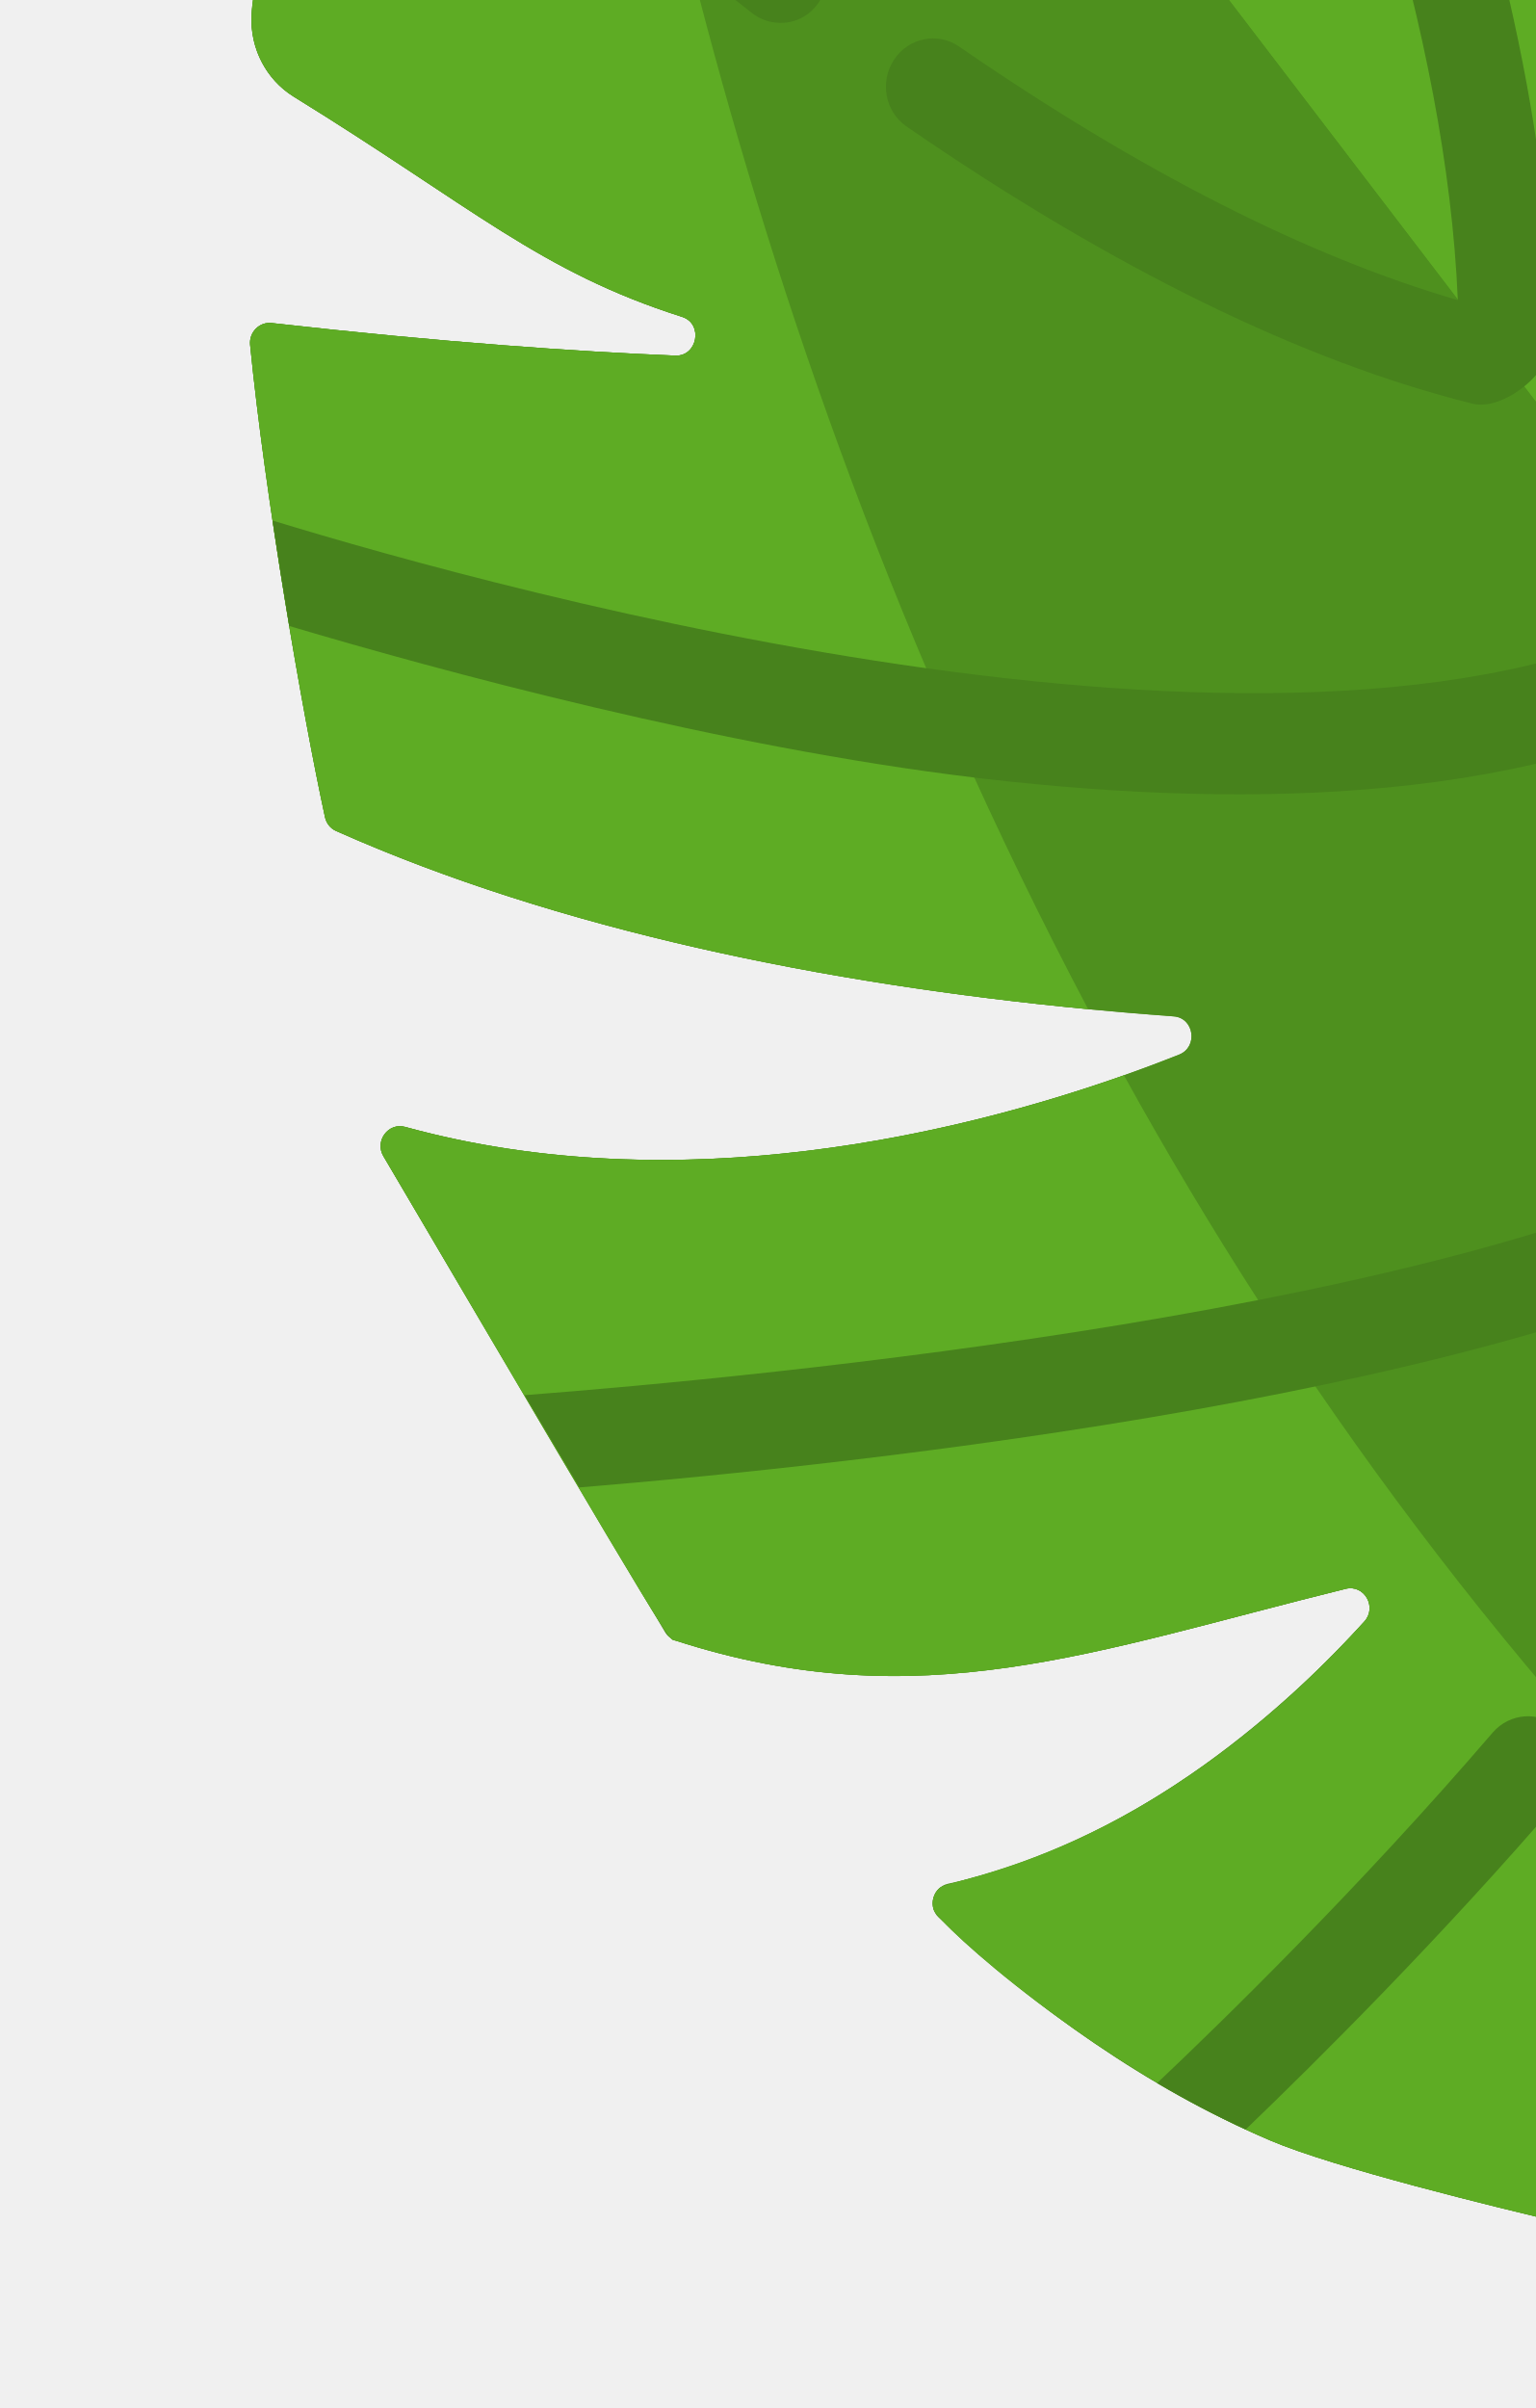
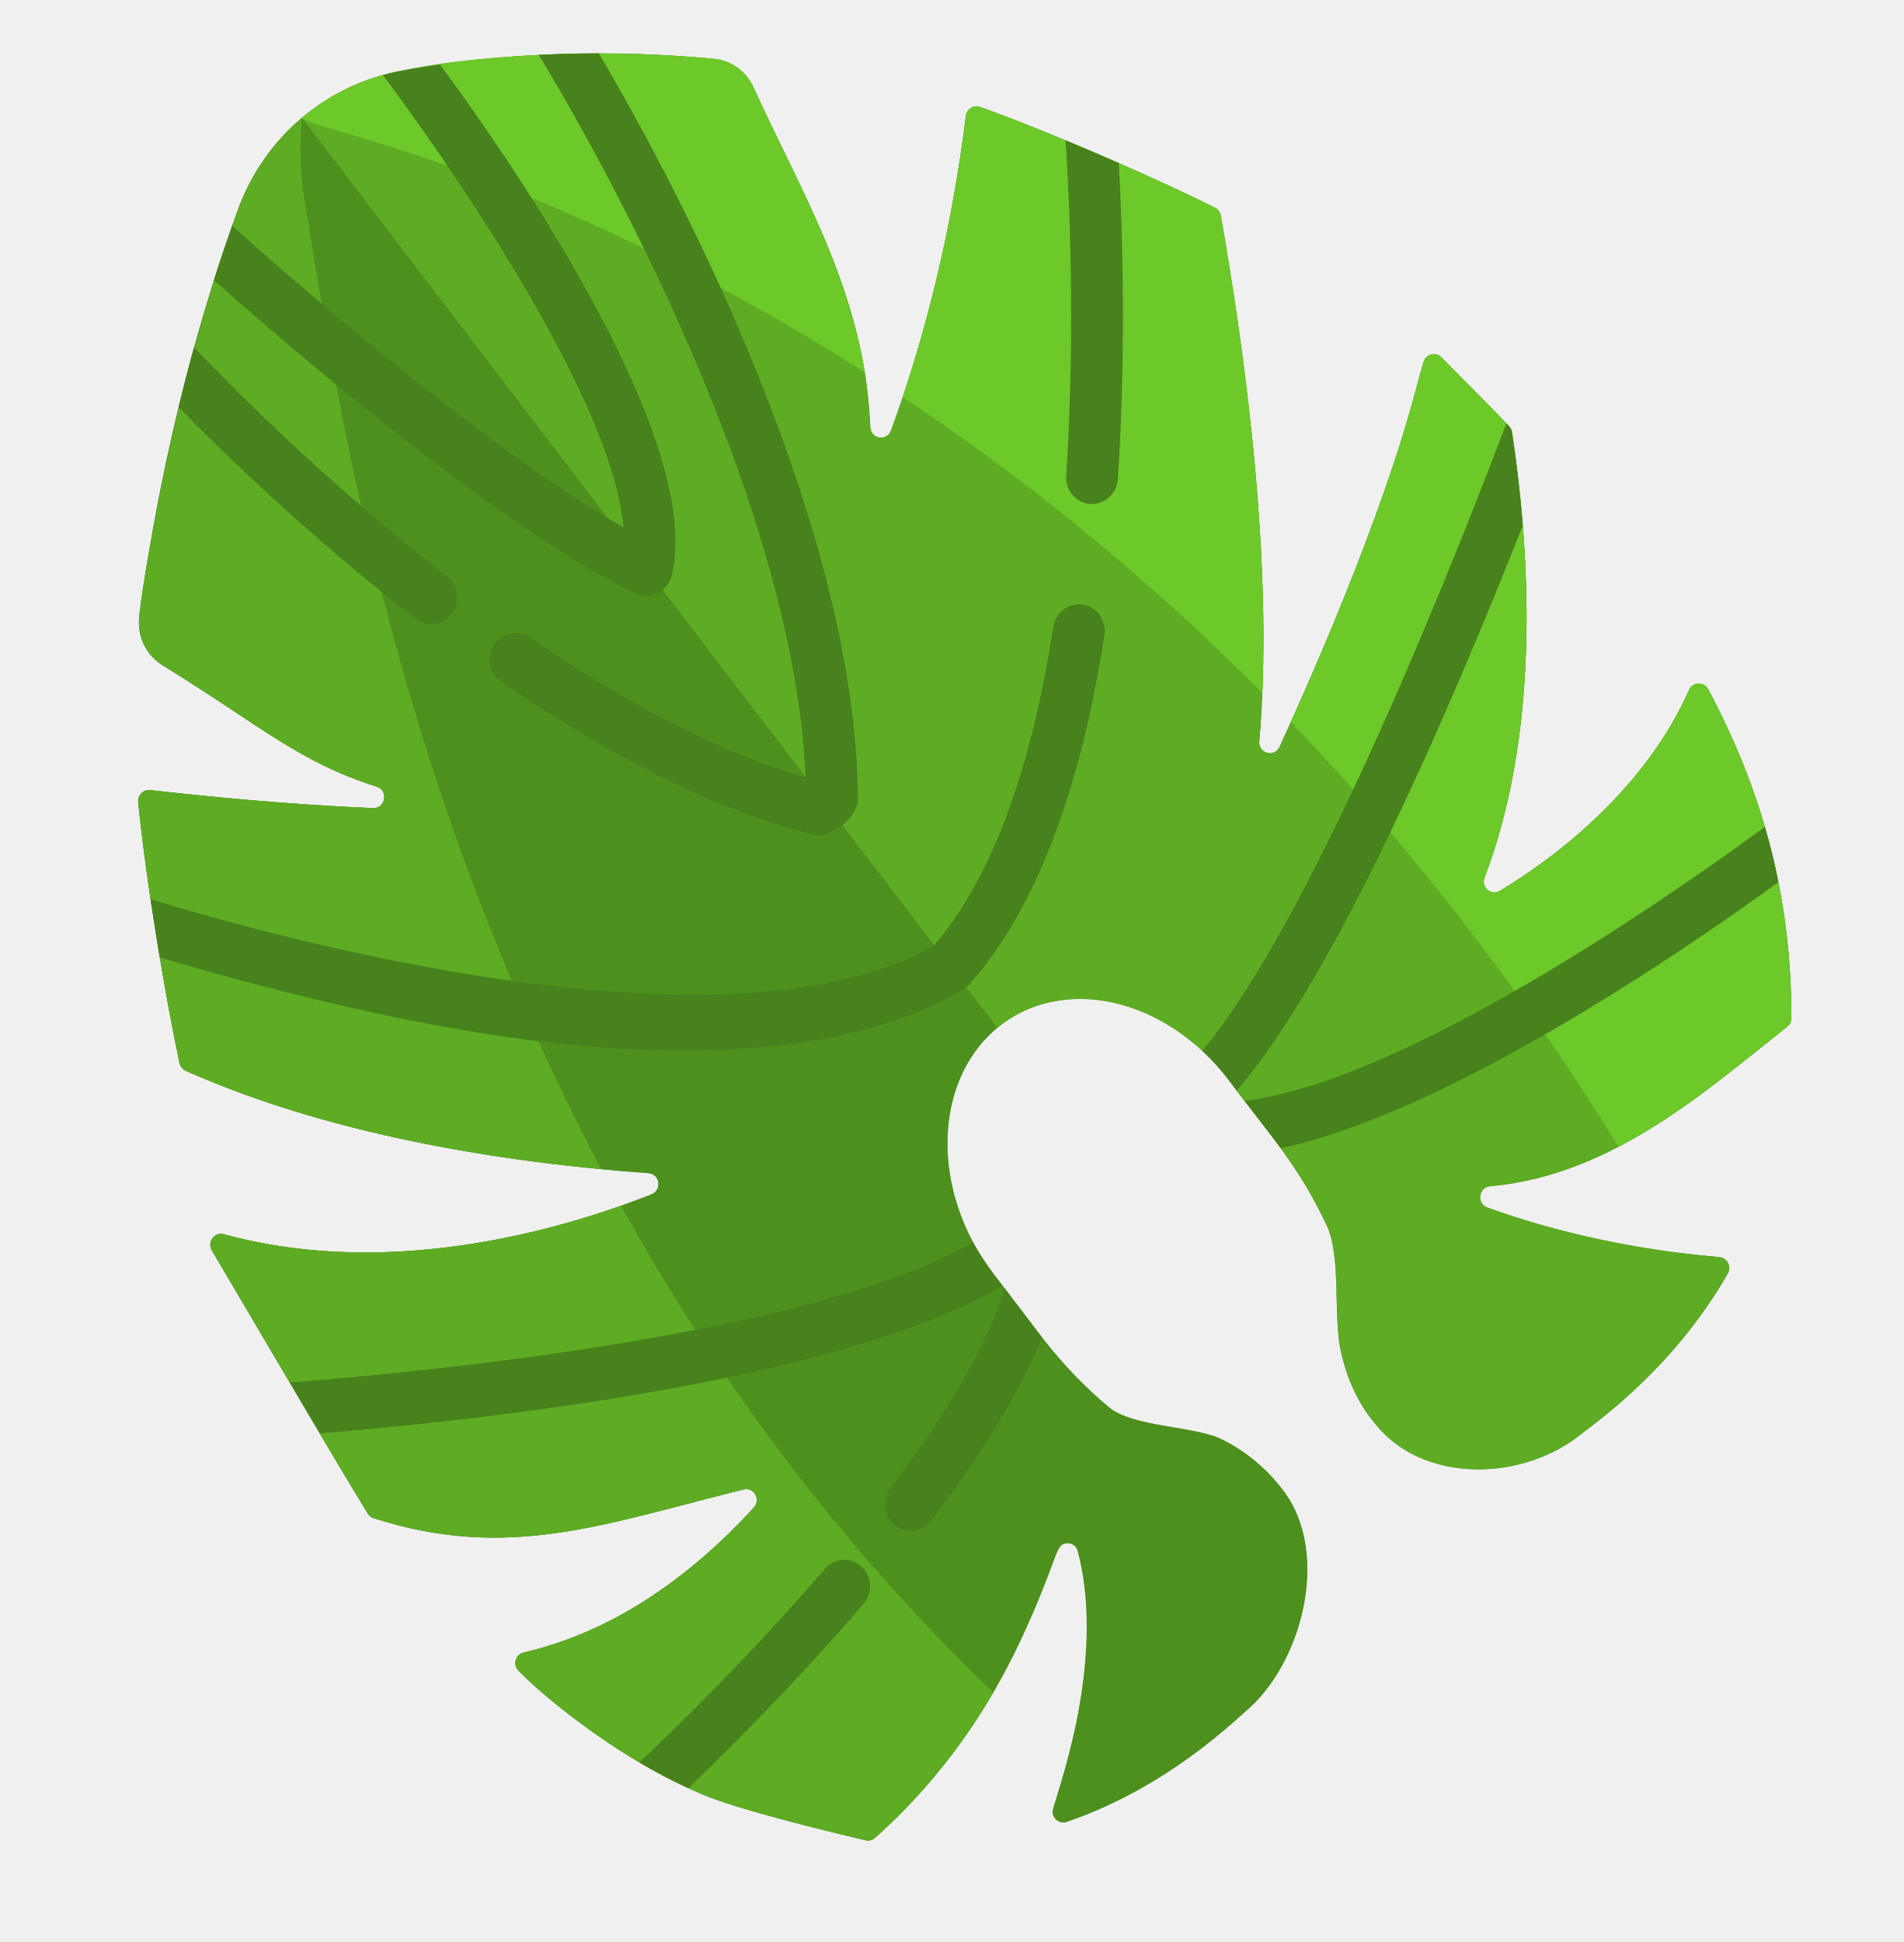
- <svg xmlns="http://www.w3.org/2000/svg" width="111" height="174" viewBox="0 0 111 174" fill="none">
+ <svg xmlns="http://www.w3.org/2000/svg" width="249" height="254" viewBox="0 0 249 254" fill="none">
  <g clip-path="url(#clip0)">
-     <path d="M49.29 22.895C39.025 19.631 34.172 14.971 21.233 6.987C19.074 5.655 17.883 3.136 18.226 0.568C21.305 -22.394 26.812 -40.845 31.154 -52.663C34.647 -62.165 42.839 -69.014 52.586 -70.76C66.85 -73.315 80.612 -73.531 93.434 -72.29C95.662 -72.074 97.591 -70.648 98.54 -68.575C105.343 -53.706 113.071 -41.458 113.829 -24.125C113.897 -22.57 115.988 -22.226 116.528 -23.684C119.492 -31.675 124.051 -46.227 126.322 -64.82C126.433 -65.731 127.33 -66.315 128.172 -66.014C138.123 -62.465 152.194 -56.201 158.912 -52.821C159.306 -52.623 159.581 -52.251 159.658 -51.808C163.048 -32.547 166.626 -5.172 164.703 16.957C164.564 18.555 166.692 19.137 167.358 17.682C172.606 6.22 181.952 -15.394 186.172 -32.586C186.437 -33.663 187.734 -34.05 188.505 -33.275C191.174 -30.591 195.73 -25.921 197.363 -24.257C197.572 -24.045 197.707 -23.774 197.752 -23.475C200.207 -7.112 201.424 15.766 194.162 34.762C193.673 36.039 195.01 37.219 196.164 36.525C202.309 32.826 214.814 23.98 220.906 10.254C221.384 9.178 222.854 9.106 223.403 10.14C230.475 23.45 234.272 36.968 234.294 53.152C234.295 53.597 234.09 54.016 233.744 54.287C223.569 62.275 211.101 73.713 194.885 75.153C193.382 75.287 193.088 77.414 194.507 77.929C200.827 80.222 211.325 83.266 224.881 84.432C225.898 84.519 226.488 85.663 225.97 86.569C221.627 94.158 215.399 101.197 206.884 107.489C197.819 114.978 179.309 114.993 175.322 96.547C174.427 92.426 175.389 84.284 173.576 80.396C169.574 71.814 165.214 67.48 160.634 61.166C152.446 50.451 138.943 47.432 130.451 54.411C121.989 61.434 121.702 75.848 129.89 86.565C134.801 92.669 137.836 98.019 144.981 104.021C148.213 106.736 156.234 106.465 159.892 108.303C163.083 109.902 165.741 112.207 167.797 114.898C174.155 123.218 170.2 137.795 162.834 143.881C155.208 150.906 147.408 155.567 139.521 158.282C138.425 158.659 137.382 157.59 137.756 156.467C143.594 138.942 142.365 128.124 140.96 122.87C140.602 121.531 138.769 121.476 138.304 122.785C132.287 139.732 124.607 151.304 114.431 160.38C114.095 160.679 113.644 160.794 113.212 160.693C107.937 159.452 96.414 156.636 91.785 154.66C82.881 150.86 74.9 145.167 67.85 138.564C67.011 137.778 67.417 136.353 68.533 136.113C82.622 133.089 93.658 122.619 98.602 117.169C99.546 116.13 98.605 114.474 97.26 114.805C79.12 119.277 66.494 124.248 48.826 118.546C48.507 118.444 48.237 118.226 48.064 117.933C45.854 114.187 32.66 91.978 27.708 83.545C27.059 82.44 28.064 81.092 29.28 81.427C51.752 87.611 74.939 80.293 85.216 76.204C86.608 75.65 86.31 73.55 84.824 73.442C63.899 71.915 42.133 67.983 24.288 60.045C23.881 59.864 23.586 59.496 23.49 59.052C21.841 51.477 19.151 35.796 18.077 24.916C17.987 24.005 18.746 23.24 19.633 23.34C32.096 24.749 41.842 25.41 48.798 25.694C50.428 25.761 50.844 23.389 49.29 22.895Z" fill="#4E901E" />
-     <path d="M39.476 -64.579C49.749 -51.134 119.928 40.709 130.42 54.439C130.826 54.192 133.681 51.521 138.652 50.835C138.657 50.831 138.666 50.832 138.675 50.833C146.807 49.609 155.359 54.248 160.637 61.169C166.543 68.996 170.036 72.818 173.576 80.399C174.625 82.634 174.755 87.013 174.744 87.111C175.006 92.542 174.198 98.921 179.715 106.049C186.073 114.367 199.517 113.578 206.884 107.488C213.887 102.317 219.338 96.642 223.468 90.568C224.364 89.253 225.198 87.922 225.97 86.57C226.487 85.664 225.901 84.52 224.884 84.431C223.152 84.285 221.469 84.101 219.843 83.897C208.712 82.502 200.019 79.931 194.509 77.93C193.097 77.409 193.374 75.302 194.886 75.153C201.009 74.609 206.552 72.664 211.689 69.979C219.85 65.724 226.975 59.606 233.744 54.291L233.744 54.287C234.093 54.015 234.296 53.599 234.297 53.152C234.281 37.121 230.482 23.431 223.401 10.14C222.857 9.104 221.385 9.178 220.908 10.251C214.812 23.979 202.309 32.824 196.166 36.522C195.01 37.215 193.673 36.036 194.164 34.759C200.933 17.052 200.567 -4.805 197.755 -23.472L197.751 -23.477C197.672 -24.018 198.193 -23.529 188.504 -33.277C187.933 -33.846 187.043 -33.817 186.476 -33.187C185.395 -31.922 184.352 -20.021 168.827 14.447C168.351 15.502 167.86 16.584 167.357 17.682C166.691 19.135 164.563 18.552 164.705 16.955C164.886 14.892 165.014 12.78 165.101 10.636C165.963 -10.208 162.732 -34.346 159.659 -51.809C159.582 -52.251 159.307 -52.623 158.912 -52.822C150.608 -57.003 136.503 -63.032 128.171 -66.013C127.328 -66.315 126.435 -65.732 126.322 -64.822C124.547 -50.258 121.082 -36.126 116.531 -23.687C116.038 -22.471 114.651 -22.537 114.072 -23.353L114.072 -23.358C113.378 -24.262 114.268 -28.26 111.711 -37.708C111.711 -37.712 111.711 -37.712 111.711 -37.712C108.613 -48.995 103.555 -57.602 98.54 -68.573C97.592 -70.649 95.66 -72.073 93.436 -72.29C78.333 -73.799 61.461 -72.713 52.508 -70.744C47.645 -69.859 43.169 -67.705 39.476 -64.579Z" fill="#5EAC24" />
-     <path d="M18.181 1.138C18.081 3.476 19.217 5.742 21.232 6.989C34.172 14.973 39.023 19.631 49.291 22.895C50.861 23.391 50.397 25.776 48.802 25.697C41.842 25.413 32.099 24.751 19.634 23.343C18.75 23.242 17.991 24.008 18.077 24.918C19.154 35.797 21.845 51.477 23.49 59.055C23.589 59.5 23.884 59.865 24.29 60.046C40.386 67.208 59.668 71.106 78.643 72.923C80.711 73.122 82.772 73.292 84.827 73.444C86.313 73.553 86.609 75.653 85.219 76.207C84.053 76.67 82.714 77.179 81.232 77.704C69.678 81.786 49.2 86.912 29.281 81.43C28.075 81.091 27.058 82.439 27.712 83.549C49.595 120.78 48.236 118.337 48.829 118.55C66.497 124.25 79.124 119.279 97.26 114.808C98.606 114.478 99.548 116.133 98.603 117.172C82.964 134.401 68.777 135.654 67.916 136.422C67.469 136.8 67.296 137.433 67.486 138.001C67.485 138.005 67.49 138.005 67.49 138.005C67.865 139.06 79.029 149.219 91.787 154.66C96.418 156.635 107.94 159.455 113.215 160.693C113.661 160.804 114.131 160.667 114.436 160.38C133.724 143.115 137.048 123.105 138.92 122.032C139.646 121.602 140.699 121.89 140.964 122.872C145.023 138.068 137.556 155.794 137.687 157.068C137.748 157.844 138.526 158.595 139.524 158.285C148.202 155.297 155.934 150.24 162.836 143.884C170.202 137.798 174.155 123.219 167.796 114.901C165.741 112.209 163.084 109.905 159.891 108.304C156.235 106.469 148.212 106.735 144.983 104.02C138.716 98.79 135.348 93.561 134.128 92.111C133.995 91.728 128.937 85.932 126.925 81.832C126.925 81.832 126.926 81.828 126.917 81.822C121.922 71.911 123.132 60.46 130.418 54.439C130.331 54.325 40.54 -63.183 39.474 -64.579C35.797 -61.47 32.895 -57.392 31.155 -52.663C22.637 -29.478 18.228 -1.617 18.181 1.138Z" fill="#4E901E" />
-     <path d="M29.281 81.429C49.2 86.911 69.678 81.785 81.231 77.703C93.405 99.731 109.268 121.594 129.919 141.371C126.425 147.363 121.498 154.058 114.436 160.379C114.131 160.666 113.661 160.803 113.215 160.692C107.94 159.454 96.418 156.635 91.787 154.659C79.029 149.218 67.864 139.059 67.49 138.004C67.49 138.004 67.485 138.004 67.486 137.999C67.296 137.433 67.469 136.799 67.916 136.421C68.777 135.653 82.964 134.399 98.603 117.171C99.548 116.132 98.606 114.477 97.26 114.807C79.124 119.279 66.496 124.249 48.829 118.549C48.236 118.337 49.537 120.68 27.712 83.548C27.057 82.438 28.075 81.09 29.281 81.429Z" fill="#5EAC24" />
-     <path d="M31.156 -52.663C32.896 -57.393 35.798 -61.471 39.475 -64.579C39.275 -62.845 39.152 -57.964 39.687 -54.697C44.116 -27.655 51.149 20.913 78.643 72.922C59.668 71.106 40.386 67.207 24.29 60.046C23.883 59.864 23.589 59.499 23.49 59.054C21.844 51.476 19.154 35.797 18.077 24.918C17.99 24.008 18.75 23.242 19.634 23.343C32.099 24.75 41.842 25.413 48.802 25.696C50.397 25.776 50.861 23.391 49.291 22.894C39.023 19.631 34.172 14.973 21.232 6.988C19.217 5.741 18.081 3.476 18.18 1.138C18.227 -1.617 22.637 -29.478 31.156 -52.663Z" fill="#5EAC24" />
-     <path d="M64.611 4.319C63.561 5.91 63.969 8.068 65.514 9.136C80.377 19.373 94.141 26.113 106.422 29.169C108.676 29.724 112.231 26.847 112.211 24.437C112.005 -6.882 93.931 -46.492 78.321 -73.022C75.732 -73.025 73.111 -72.956 70.465 -72.816C74.912 -65.538 103.736 -16.969 105.361 21.686C94.53 18.54 82.421 12.389 69.314 3.361C67.764 2.297 65.661 2.723 64.611 4.319Z" fill="#47821C" />
-     <path d="M23.352 -26.753C29.084 -20.898 40.336 -9.947 54.36 0.95C54.86 1.339 55.434 1.563 56.018 1.629C59.444 2.021 61.191 -2.481 58.47 -4.594C42.055 -17.349 29.221 -30.515 25.379 -34.577C24.207 -30.346 23.534 -27.475 23.352 -26.753Z" fill="#47821C" />
-     <path d="M37.914 100.814C39.278 103.105 40.623 105.376 41.867 107.481C62.187 105.81 110.11 100.668 131.122 88.176C130.335 87.089 128.804 85.369 127.258 82.47C106.137 94.647 55.002 99.5 37.914 100.814Z" fill="#47821C" />
-     <path d="M83.628 150.523C85.7 151.748 87.835 152.869 90.028 153.875C95.249 148.864 104.206 139.953 112.95 129.773C114.187 128.334 114.056 126.137 112.656 124.872C111.255 123.611 109.117 123.758 107.875 125.202C98.183 136.485 88.228 146.177 83.628 150.523Z" fill="#47821C" />
-     <path d="M19.697 37.612C20.08 40.178 20.489 42.757 20.901 45.233C31.799 48.471 52.131 53.99 70.418 56.185C70.727 56.225 71.032 56.26 71.337 56.295C90.689 58.509 111.491 57.938 125.921 49.448C126.262 49.249 126.61 48.949 126.823 48.707C135.326 39.078 141.256 23.713 144.447 3.047C144.737 1.15 143.476 -0.622 141.629 -0.912C139.78 -1.194 138.05 0.105 137.756 1.997C134.821 21.019 129.57 35.03 122.153 43.664C108.669 51.353 87.149 51.096 66.942 48.285C46.816 45.484 27.989 40.151 19.697 37.612Z" fill="#47821C" />
+     <path d="M219.819 163.894C221.04 166.085 222.249 168.307 223.444 170.565C224.34 169.25 225.174 167.919 225.947 166.567C226.463 165.661 225.877 164.517 224.86 164.429C223.127 164.282 221.445 164.099 219.819 163.894Z" fill="#47821C" />
+     <path d="M49.29 102.895C39.025 99.63 34.172 94.971 21.233 86.987C19.074 85.655 17.883 83.136 18.226 80.568C21.305 57.606 26.812 39.155 31.154 27.337C34.647 17.835 42.839 10.986 52.586 9.24C66.85 6.685 80.612 6.469 93.434 7.71C95.662 7.926 97.591 9.352 98.54 11.425C105.343 26.294 113.071 38.542 113.829 55.875C113.897 57.43 115.988 57.775 116.528 56.316C119.492 48.325 124.051 33.773 126.322 15.18C126.433 14.269 127.33 13.685 128.172 13.986C138.123 17.535 152.194 23.799 158.912 27.179C159.306 27.377 159.581 27.749 159.658 28.192C163.048 47.453 166.626 74.828 164.703 96.957C164.564 98.555 166.692 99.137 167.358 97.682C172.606 86.22 181.952 64.606 186.172 47.414C186.437 46.337 187.734 45.95 188.505 46.725C191.174 49.409 195.73 54.079 197.363 55.743C197.572 55.955 197.707 56.226 197.752 56.525C200.207 72.888 201.424 95.766 194.162 114.762C193.673 116.039 195.01 117.219 196.164 116.525C202.309 112.826 214.814 103.98 220.906 90.254C221.384 89.178 222.854 89.106 223.403 90.14C230.475 103.45 234.272 116.968 234.294 133.152C234.295 133.597 234.09 134.016 233.744 134.287C223.569 142.275 211.101 153.713 194.885 155.154C193.382 155.287 193.088 157.414 194.507 157.929C200.827 160.222 211.325 163.266 224.881 164.432C225.898 164.519 226.488 165.663 225.97 166.569C221.627 174.158 215.399 181.197 206.884 187.489C197.819 194.978 179.309 194.993 175.322 176.547C174.427 172.426 175.389 164.284 173.576 160.396C169.574 151.814 165.214 147.48 160.634 141.166C152.446 130.451 138.943 127.432 130.451 134.411C121.988 141.434 121.702 155.848 129.89 166.565C134.801 172.669 137.836 178.019 144.981 184.021C148.213 186.736 156.234 186.465 159.892 188.303C163.083 189.902 165.741 192.207 167.797 194.898C174.155 203.218 170.2 217.795 162.834 223.881C155.208 230.906 147.408 235.567 139.521 238.282C138.425 238.659 137.382 237.59 137.756 236.467C143.594 218.942 142.365 208.124 140.96 202.87C140.602 201.531 138.769 201.476 138.304 202.785C132.287 219.732 124.607 231.304 114.431 240.38C114.095 240.679 113.644 240.794 113.212 240.693C107.937 239.452 96.414 236.636 91.785 234.66C82.881 230.86 74.9 225.167 67.85 218.564C67.011 217.778 67.417 216.353 68.533 216.113C82.622 213.089 93.658 202.619 98.602 197.169C99.546 196.13 98.605 194.474 97.26 194.805C79.12 199.277 66.494 204.248 48.826 198.546C48.507 198.444 48.237 198.226 48.064 197.933C45.854 194.187 32.66 171.978 27.708 163.545C27.059 162.44 28.064 161.092 29.28 161.427C51.752 167.611 74.939 160.293 85.216 156.204C86.608 155.65 86.31 153.55 84.824 153.442C63.899 151.915 42.133 147.983 24.288 140.045C23.881 139.864 23.586 139.496 23.49 139.052C21.841 131.477 19.151 115.796 18.077 104.916C17.987 104.005 18.746 103.24 19.633 103.34C32.096 104.749 41.842 105.41 48.798 105.694C50.428 105.761 50.844 103.389 49.29 102.895Z" fill="#4E901E" />
+     <path d="M39.476 15.421C49.749 28.866 119.928 120.709 130.42 134.439C130.826 134.192 133.68 131.521 138.652 130.835C138.657 130.831 138.666 130.832 138.675 130.833C146.807 129.609 155.359 134.248 160.637 141.169C166.543 148.997 170.036 152.818 173.576 160.399C174.625 162.634 174.755 167.013 174.743 167.111C175.006 172.542 174.198 178.921 179.715 186.049C186.073 194.367 199.517 193.578 206.884 187.488C213.887 182.317 219.338 176.642 223.468 170.568C224.364 169.253 225.198 167.922 225.97 166.57C226.487 165.664 225.901 164.52 224.884 164.431C223.152 164.285 221.469 164.101 219.843 163.897C208.712 162.502 200.019 159.931 194.509 157.93C193.097 157.409 193.374 155.301 194.886 155.153C201.009 154.609 206.552 152.664 211.689 149.979C219.85 145.724 226.975 139.606 233.744 134.291L233.744 134.287C234.093 134.015 234.296 133.599 234.297 133.152C234.281 117.121 230.482 103.431 223.401 90.14C222.857 89.104 221.385 89.178 220.908 90.251C214.812 103.979 202.309 112.824 196.166 116.522C195.01 117.215 193.672 116.036 194.164 114.759C200.933 97.052 200.567 75.195 197.755 56.528L197.751 56.523C197.672 55.982 198.193 56.471 188.504 46.723C187.933 46.154 187.043 46.183 186.476 46.813C185.395 48.078 184.352 59.979 168.827 94.447C168.351 95.502 167.86 96.584 167.357 97.682C166.691 99.135 164.563 98.552 164.705 96.955C164.886 94.891 165.014 92.78 165.101 90.636C165.963 69.792 162.732 45.654 159.659 28.192C159.582 27.749 159.307 27.377 158.912 27.178C150.608 22.997 136.503 16.968 128.171 13.986C127.328 13.685 126.435 14.268 126.322 15.178C124.547 29.742 121.082 43.874 116.531 56.313C116.038 57.529 114.651 57.463 114.072 56.647L114.072 56.642C113.378 55.738 114.268 51.74 111.711 42.292C111.711 42.288 111.711 42.288 111.711 42.288C108.613 31.005 103.555 22.398 98.54 11.427C97.592 9.351 95.66 7.927 93.436 7.71C78.333 6.201 61.461 7.287 52.508 9.256C47.645 10.141 43.169 12.295 39.476 15.421Z" fill="#5EAC24" />
+     <path d="M18.181 81.138C18.081 83.476 19.217 85.742 21.232 86.989C34.172 94.973 39.023 99.631 49.291 102.895C50.861 103.391 50.397 105.776 48.802 105.697C41.842 105.413 32.099 104.751 19.634 103.343C18.75 103.242 17.991 104.008 18.077 104.918C19.154 115.797 21.845 131.477 23.49 139.055C23.589 139.5 23.884 139.865 24.29 140.046C40.386 147.208 59.668 151.106 78.643 152.923C80.711 153.122 82.772 153.292 84.827 153.444C86.313 153.553 86.609 155.653 85.219 156.207C84.053 156.67 82.714 157.179 81.232 157.704C69.678 161.786 49.2 166.912 29.281 161.43C28.075 161.092 27.058 162.439 27.712 163.549C49.595 200.78 48.236 198.337 48.829 198.55C66.497 204.25 79.124 199.279 97.26 194.808C98.606 194.478 99.548 196.133 98.603 197.172C82.964 214.401 68.777 215.654 67.916 216.422C67.469 216.8 67.296 217.433 67.486 218.001C67.485 218.005 67.49 218.005 67.49 218.005C67.865 219.06 79.029 229.219 91.787 234.66C96.418 236.635 107.94 239.455 113.215 240.693C113.661 240.804 114.131 240.667 114.436 240.38C133.724 223.115 137.048 203.105 138.92 202.032C139.646 201.602 140.699 201.89 140.964 202.872C145.023 218.068 137.556 235.794 137.687 237.068C137.748 237.844 138.526 238.595 139.524 238.285C148.202 235.297 155.934 230.24 162.836 223.884C170.202 217.798 174.155 203.219 167.796 194.901C165.741 192.209 163.084 189.905 159.891 188.304C156.235 186.469 148.212 186.735 144.983 184.02C138.716 178.79 135.348 173.561 134.128 172.111C133.995 171.728 128.937 165.932 126.925 161.832C126.925 161.832 126.926 161.828 126.917 161.822C121.922 151.911 123.132 140.46 130.418 134.439C130.331 134.325 40.54 16.817 39.474 15.421C35.797 18.53 32.895 22.608 31.155 27.337C22.637 50.522 18.228 78.383 18.181 81.138Z" fill="#4E901E" />
+     <path d="M188.503 46.724C198.193 56.471 197.672 55.983 197.751 56.523L197.755 56.528C200.567 75.196 200.933 97.053 194.164 114.76C193.672 116.037 195.01 117.215 196.166 116.523C202.309 112.824 214.812 103.979 220.908 90.251C221.385 89.178 222.856 89.103 223.401 90.141C230.482 103.432 234.281 117.121 234.297 133.152C234.295 133.6 234.093 134.015 233.744 134.287L233.744 134.292C226.975 139.607 219.85 145.724 211.689 149.98C198.273 128.248 183.687 109.906 168.826 94.448C184.351 59.979 185.395 48.078 186.476 46.813C187.043 46.184 187.932 46.154 188.503 46.724Z" fill="#6DC82A" />
+     <path d="M128.171 13.987C136.504 16.969 150.608 22.998 158.912 27.179C159.307 27.378 159.583 27.75 159.659 28.192C162.732 45.655 165.963 69.793 165.101 90.637C149.29 74.743 133.255 62.046 118.059 51.934C121.916 40.421 124.765 27.953 126.322 15.18C126.435 14.269 127.329 13.685 128.171 13.987Z" fill="#6DC82A" />
+     <path d="M52.507 9.256C61.46 7.287 78.332 6.201 93.435 7.71C95.659 7.927 97.591 9.351 98.539 11.427C103.555 22.398 108.613 31.005 111.711 42.288C111.711 42.288 111.711 42.288 111.71 42.292C112.387 44.794 112.826 46.919 113.112 48.709C70.373 21.493 40.739 17.074 39.475 15.421C43.168 12.295 47.644 10.141 52.507 9.256Z" fill="#6DC82A" />
+     <path d="M29.281 161.429C49.2 166.911 69.678 161.785 81.231 157.703C93.405 179.731 109.268 201.594 129.919 221.371C126.425 227.363 121.498 234.058 114.436 240.379C114.131 240.666 113.661 240.803 113.215 240.692C107.94 239.454 96.418 236.635 91.787 234.659C79.029 229.218 67.864 219.059 67.49 218.004C67.49 218.004 67.485 218.004 67.486 217.999C67.296 217.433 67.469 216.799 67.916 216.421C68.777 215.653 82.964 214.399 98.603 197.171C99.548 196.132 98.606 194.477 97.26 194.807C79.124 199.279 66.496 204.249 48.829 198.549C48.236 198.337 49.537 200.68 27.712 163.548C27.057 162.438 28.075 161.09 29.281 161.429Z" fill="#5EAC24" />
+     <path d="M31.156 27.337C32.896 22.607 35.798 18.529 39.475 15.421C39.275 17.155 39.152 22.036 39.687 25.303C44.116 52.344 51.149 100.913 78.643 152.922C59.668 151.106 40.386 147.207 24.29 140.046C23.883 139.864 23.589 139.499 23.49 139.054C21.844 131.476 19.154 115.797 18.077 104.918C17.99 104.008 18.75 103.242 19.634 103.343C32.099 104.75 41.842 105.413 48.802 105.696C50.397 105.776 50.861 103.391 49.291 102.894C39.023 99.631 34.172 94.973 21.232 86.988C19.217 85.741 18.081 83.476 18.18 81.138C18.227 78.383 22.637 50.522 31.156 27.337Z" fill="#5EAC24" />
+     <path d="M139.37 18.355C139.835 25.415 140.701 42.984 139.448 62.236C139.331 64.092 140.652 65.693 142.432 65.897C144.35 66.116 146.077 64.647 146.206 62.659C147.312 45.684 146.802 29.97 146.331 21.333C144.073 20.342 141.717 19.331 139.37 18.355Z" fill="#47821C" />
+     <path d="M64.611 84.319C63.561 85.91 63.969 88.068 65.514 89.136C80.377 99.373 94.141 106.113 106.422 109.169C108.676 109.724 112.231 106.847 112.211 104.437C112.005 73.118 93.931 33.508 78.321 6.978C75.732 6.975 73.111 7.044 70.465 7.184C74.912 14.462 103.736 63.031 105.361 101.686C94.53 98.54 82.421 92.389 69.314 83.361C67.764 82.297 65.661 82.723 64.611 84.319Z" fill="#47821C" />
+     <path d="M27.978 36.647C36.503 44.229 64.946 68.925 83.085 77.607C85.087 78.577 87.413 77.276 87.898 75.178C91.901 57.725 68.035 22.69 57.554 8.444C54.955 8.815 51.978 9.279 50.077 9.817C50.106 9.874 79.827 48.917 81.538 68.972C62.127 57.944 33.693 32.531 30.365 29.53C29.593 31.712 28.789 34.087 27.978 36.647Z" fill="#47821C" />
+     <path d="M230.832 108.148C218.112 117.467 183.683 141.427 162.782 143.978C166.763 149.193 166.865 149.299 167.515 150.189C189.035 145.564 218.956 125.262 232.59 115.385C232.12 112.939 231.528 110.526 230.832 108.148Z" fill="#47821C" />
+     <path d="M157.243 137.428C159.696 139.704 160.985 141.679 161.763 142.64C174.383 128.003 189.228 93.881 199.161 68.732C198.816 64.403 198.314 60.289 197.75 56.523C197.67 55.966 197.34 55.733 197.021 55.39C187.743 79.776 170.844 121.132 157.243 137.428Z" fill="#47821C" />
+     <path d="M23.352 53.247C29.084 59.102 40.336 70.053 54.36 80.95C54.86 81.339 55.434 81.563 56.018 81.629C59.444 82.021 61.191 77.519 58.47 75.406C42.055 62.651 29.221 49.485 25.379 45.423C24.207 49.654 23.534 52.525 23.352 53.247Z" fill="#47821C" />
+     <path d="M116.449 194.639C115.293 196.157 115.553 198.336 117.027 199.512C118.498 200.68 120.624 200.405 121.783 198.886C128.608 189.909 133.466 181.876 136.283 174.926C130.005 166.71 131.654 168.868 131.371 168.498C129.287 175.556 124.269 184.344 116.449 194.639Z" fill="#47821C" />
+     <path d="M37.914 180.814C39.278 183.105 40.623 185.376 41.867 187.481C62.187 185.81 110.11 180.668 131.122 168.176C130.335 167.089 128.804 165.369 127.258 162.47C106.137 174.647 55.002 179.5 37.914 180.814Z" fill="#47821C" />
+     <path d="M83.628 230.523C85.7 231.748 87.835 232.869 90.028 233.875C95.249 228.864 104.206 219.953 112.95 209.773C114.187 208.334 114.056 206.137 112.656 204.872C111.255 203.611 109.117 203.758 107.875 205.202C98.183 216.485 88.228 226.177 83.628 230.523Z" fill="#47821C" />
+     <path d="M19.697 117.612C20.08 120.178 20.489 122.757 20.901 125.233C31.799 128.471 52.131 133.991 70.418 136.185C70.727 136.225 71.032 136.26 71.337 136.295C90.689 138.509 111.491 137.937 125.921 129.448C126.262 129.249 126.61 128.949 126.823 128.707C135.326 119.078 141.256 103.713 144.447 83.047C144.737 81.15 143.476 79.378 141.629 79.088C139.78 78.806 138.05 80.105 137.756 81.997C134.821 101.019 129.57 115.03 122.153 123.664C108.669 131.353 87.149 131.096 66.942 128.285C46.816 125.484 27.989 120.151 19.697 117.612Z" fill="#47821C" />
  </g>
  <defs>
    <clipPath id="clip0">
-       <rect width="223.397" height="229.236" fill="white" transform="matrix(-0.993519 -0.11367 -0.11367 0.993519 248.007 -54.6064)" />
+       <rect width="223.397" height="229.236" fill="white" transform="matrix(-0.993519 -0.11367 -0.11367 0.993519 248.007 25.3936)" />
    </clipPath>
  </defs>
</svg>
